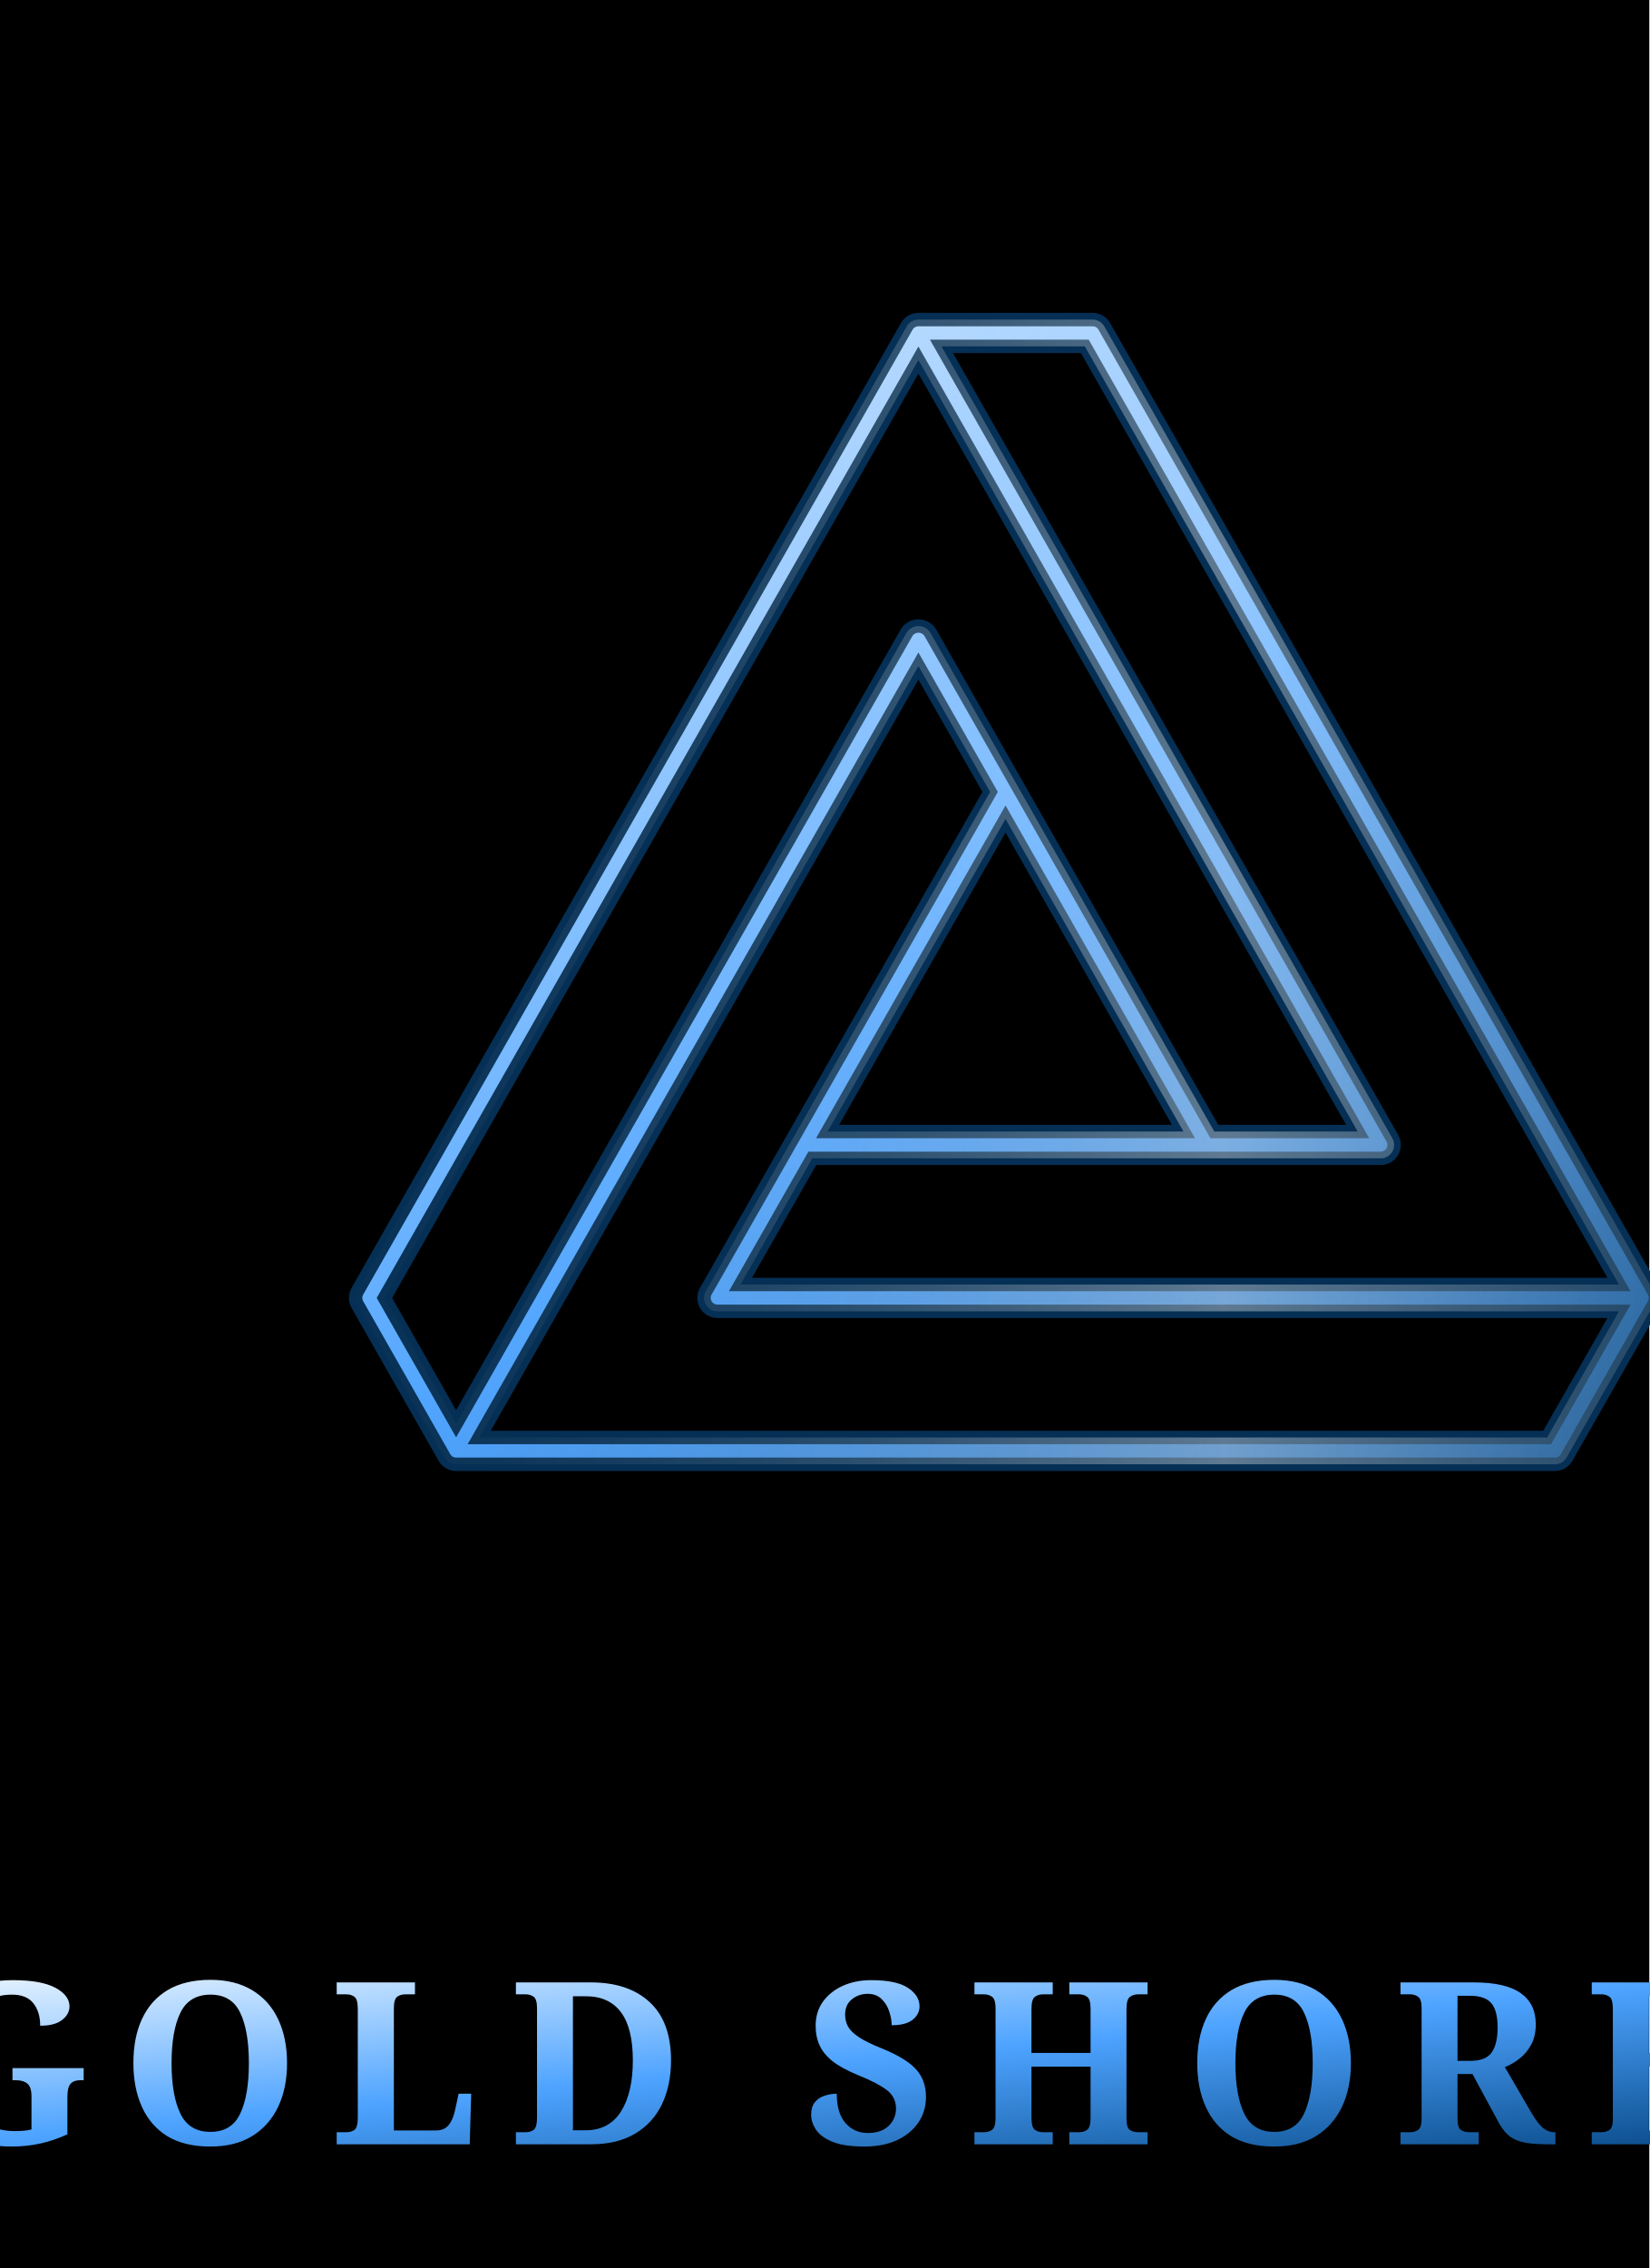
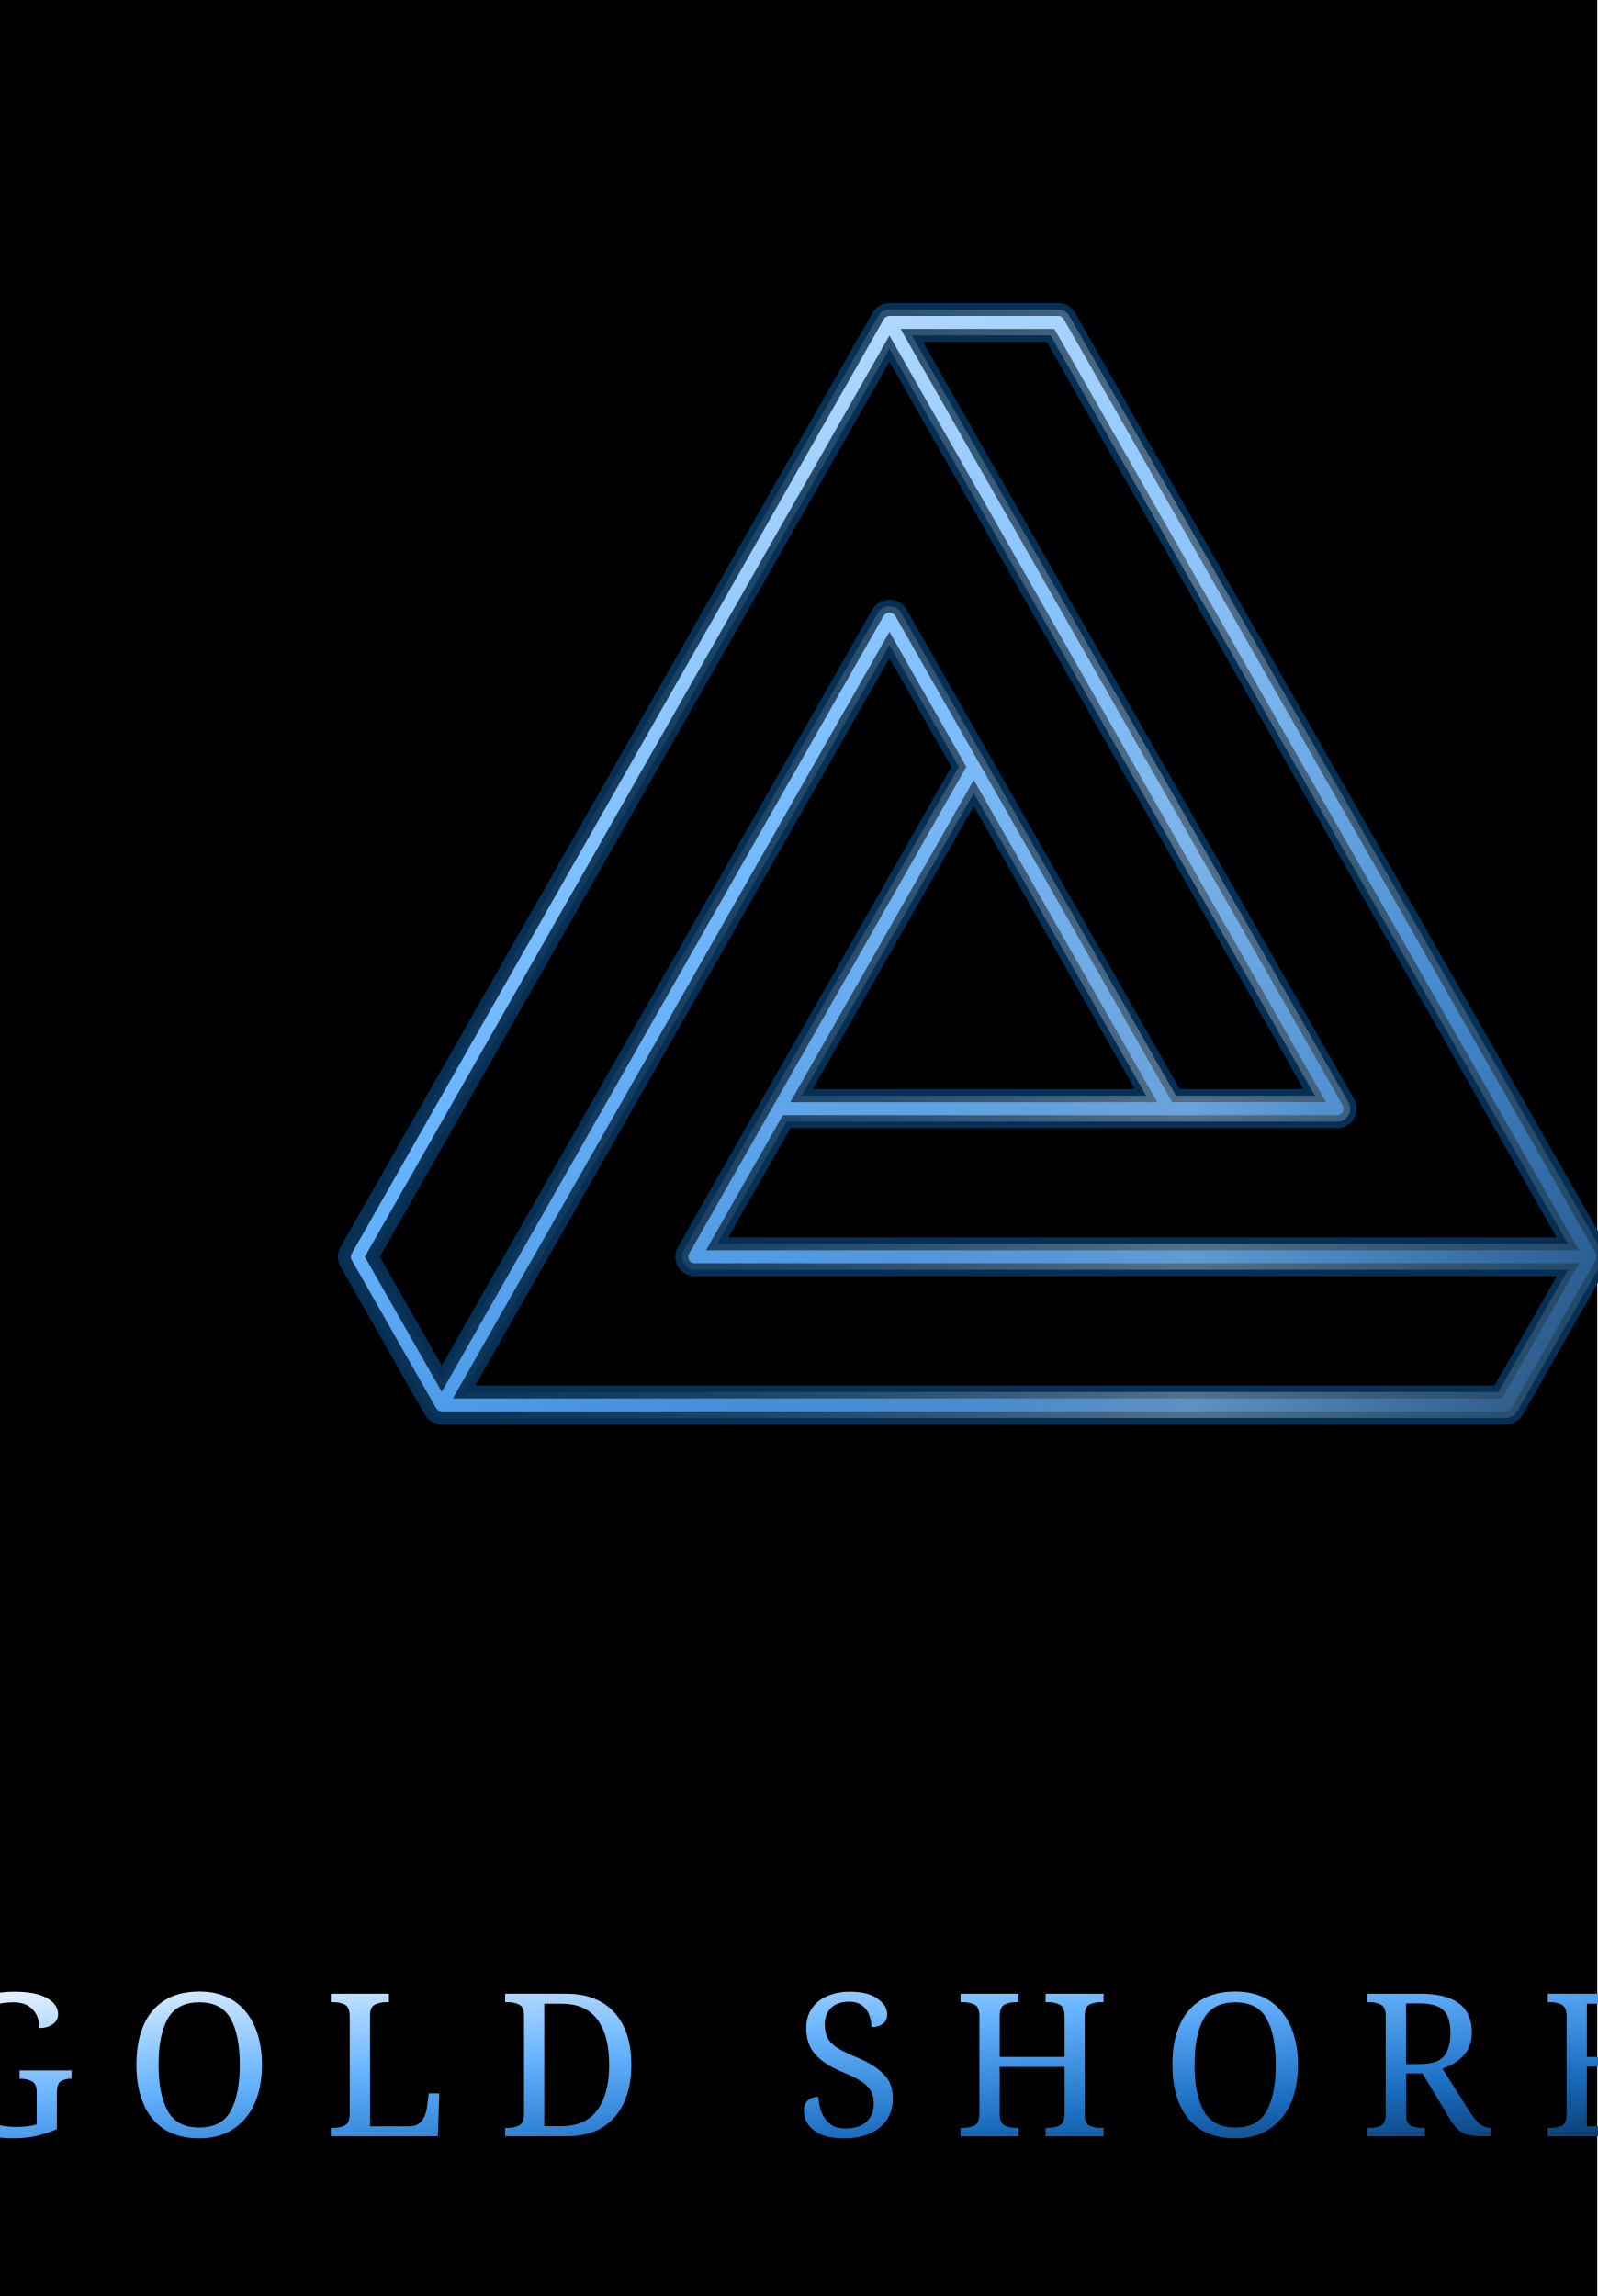
- <svg xmlns="http://www.w3.org/2000/svg" viewBox="0 0 160 220">
+ <svg xmlns="http://www.w3.org/2000/svg" viewBox="0 0 160 230">
  <defs>
-     <linearGradient id="b" x1="0%" y1="0%" x2="100%" y2="100%">
-       <stop offset="0%" stop-color="#e6f3ff" />
-       <stop offset="50%" stop-color="#4da3ff" />
-       <stop offset="100%" stop-color="#0a4c8a" />
+     <linearGradient id="metal" x1="0%" y1="0%" x2="100%" y2="100%">
+       <stop offset="0%" stop-color="#e8f4ff" />
+       <stop offset="40%" stop-color="#66b3ff" />
+       <stop offset="75%" stop-color="#1b6fc2" />
+       <stop offset="100%" stop-color="#0a3a6b" />
    </linearGradient>
-     <linearGradient id="a" x1="0%" y1="0%" x2="100%" y2="0%">
+     <linearGradient id="shine" x1="0%" y1="0%" x2="100%" y2="0%">
      <stop offset="0%" stop-color="transparent" />
      <stop offset="50%" stop-color="#ffffff" stop-opacity="0.9" />
      <stop offset="100%" stop-color="transparent" />
-       <animateTransform attributeName="gradientTransform" type="translate" from="-160 0" to="160 0" dur="3s" repeatCount="indefinite" />
+       <animateTransform attributeName="gradientTransform" type="translate" from="-160 0" to="160 0" dur="3.5s" repeatCount="indefinite" />
    </linearGradient>
-     <mask id="c">
-       <path fill="url(#a)" d="M0 0h160v200H0z" />
+     <mask id="maskShine">
+       <rect width="160" height="230" fill="url(#shine)" />
    </mask>
  </defs>
-   <rect width="160" height="220" fill="black" />
-   <path d="m111.87 92.505-41-72A1 1 0 0 0 70 20H57a1 1 0 0 0-.87.505l-41 72a1 1 0 0 0 0 .99l6.5 11.414a1 1 0 0 0 .87.506h82a1 1 0 0 0 .87-.506l6.5-11.414a1 1 0 0 0 0-.99M109.28 92H43.72l5.361-9.415H91.5a1 1 0 0 0 .87-1.494L58.72 22h10.698ZM63.5 57.265l13.28 23.32H50.22ZM17.15 93 57 23.021l32.78 57.564h-10.7l-21.21-37.25a1.04 1.04 0 0 0-1.738 0L22.5 102.392Zm86.768 10.415H24.22L57 45.85l5.35 9.394-21.22 37.261A1 1 0 0 0 42 94h67.28Z" fill="url(#b)" stroke="#052f54" transform="matrix(1.3 0 0 1.3 15 5)" />
-   <path d="m111.87 92.505-41-72A1 1 0 0 0 70 20H57a1 1 0 0 0-.87.505l-41 72a1 1 0 0 0 0 .99l6.5 11.414a1 1 0 0 0 .87.506h82a1 1 0 0 0 .87-.506l6.5-11.414a1 1 0 0 0 0-.99M109.28 92H43.72l5.361-9.415H91.5a1 1 0 0 0 .87-1.494L58.72 22h10.698ZM63.5 57.265l13.28 23.32H50.22ZM17.15 93 57 23.021l32.78 57.564h-10.7l-21.21-37.25a1.04 1.04 0 0 0-1.738 0L22.5 102.392Zm86.768 10.415H24.22L57 45.85l5.35 9.394-21.22 37.261A1 1 0 0 0 42 94h67.28Z" fill="#ffffff" mask="url(#c)" opacity="0.4" transform="matrix(1.3 0 0 1.3 15 5)" />
-   <text x="80" y="208" text-anchor="middle" font-size="22" font-weight="600" letter-spacing="3" fill="url(#b)" font-family="Cinzel, Cormorant Garamond, Playfair Display, serif">
-     GOLD SHORE
-   </text>
+   <rect width="160" height="230" fill="black" />
+   <path d="m111.87 92.505-41-72A1 1 0 0 0 70 20H57a1 1 0 0 0-.87.505l-41 72a1 1 0 0 0 0 .99l6.5 11.414a1 1 0 0 0 .87.506h82a1 1 0 0 0 .87-.506l6.5-11.414a1 1 0 0 0 0-.99M109.28 92H43.72l5.361-9.415H91.5a1 1 0 0 0 .87-1.494L58.72 22h10.698ZM63.5 57.265l13.28 23.32H50.22ZM17.15 93 57 23.021l32.78 57.564h-10.7l-21.21-37.25a1.04 1.04 0 0 0-1.738 0L22.5 102.392Zm86.768 10.415H24.22L57 45.85l5.35 9.394-21.22 37.261A1 1 0 0 0 42 94h67.28Z" fill="url(#metal)" stroke="#052f54" stroke-width="1" transform="matrix(1.3 0 0 1.3 15 5)" />
+   <path d="m111.87 92.505-41-72A1 1 0 0 0 70 20H57a1 1 0 0 0-.87.505l-41 72a1 1 0 0 0 0 .99l6.5 11.414a1 1 0 0 0 .87.506h82a1 1 0 0 0 .87-.506l6.5-11.414a1 1 0 0 0 0-.99M109.28 92H43.72l5.361-9.415H91.5a1 1 0 0 0 .87-1.494L58.72 22h10.698ZM63.5 57.265l13.28 23.32H50.22ZM17.15 93 57 23.021l32.78 57.564h-10.7l-21.21-37.25a1.04 1.04 0 0 0-1.738 0L22.5 102.392Zm86.768 10.415H24.22L57 45.85l5.35 9.394-21.22 37.261A1 1 0 0 0 42 94h67.28Z" fill="#ffffff" mask="url(#maskShine)" opacity="0.35" transform="matrix(1.3 0 0 1.3 15 5)" />
+   <text x="80" y="214" text-anchor="middle" font-size="20" font-weight="500" letter-spacing="5" fill="url(#metal)" font-family="Optima, Trajan Pro, Cinzel, serif">
+ 
+ GOLD SHORE
+ 
+ </text>
</svg>
